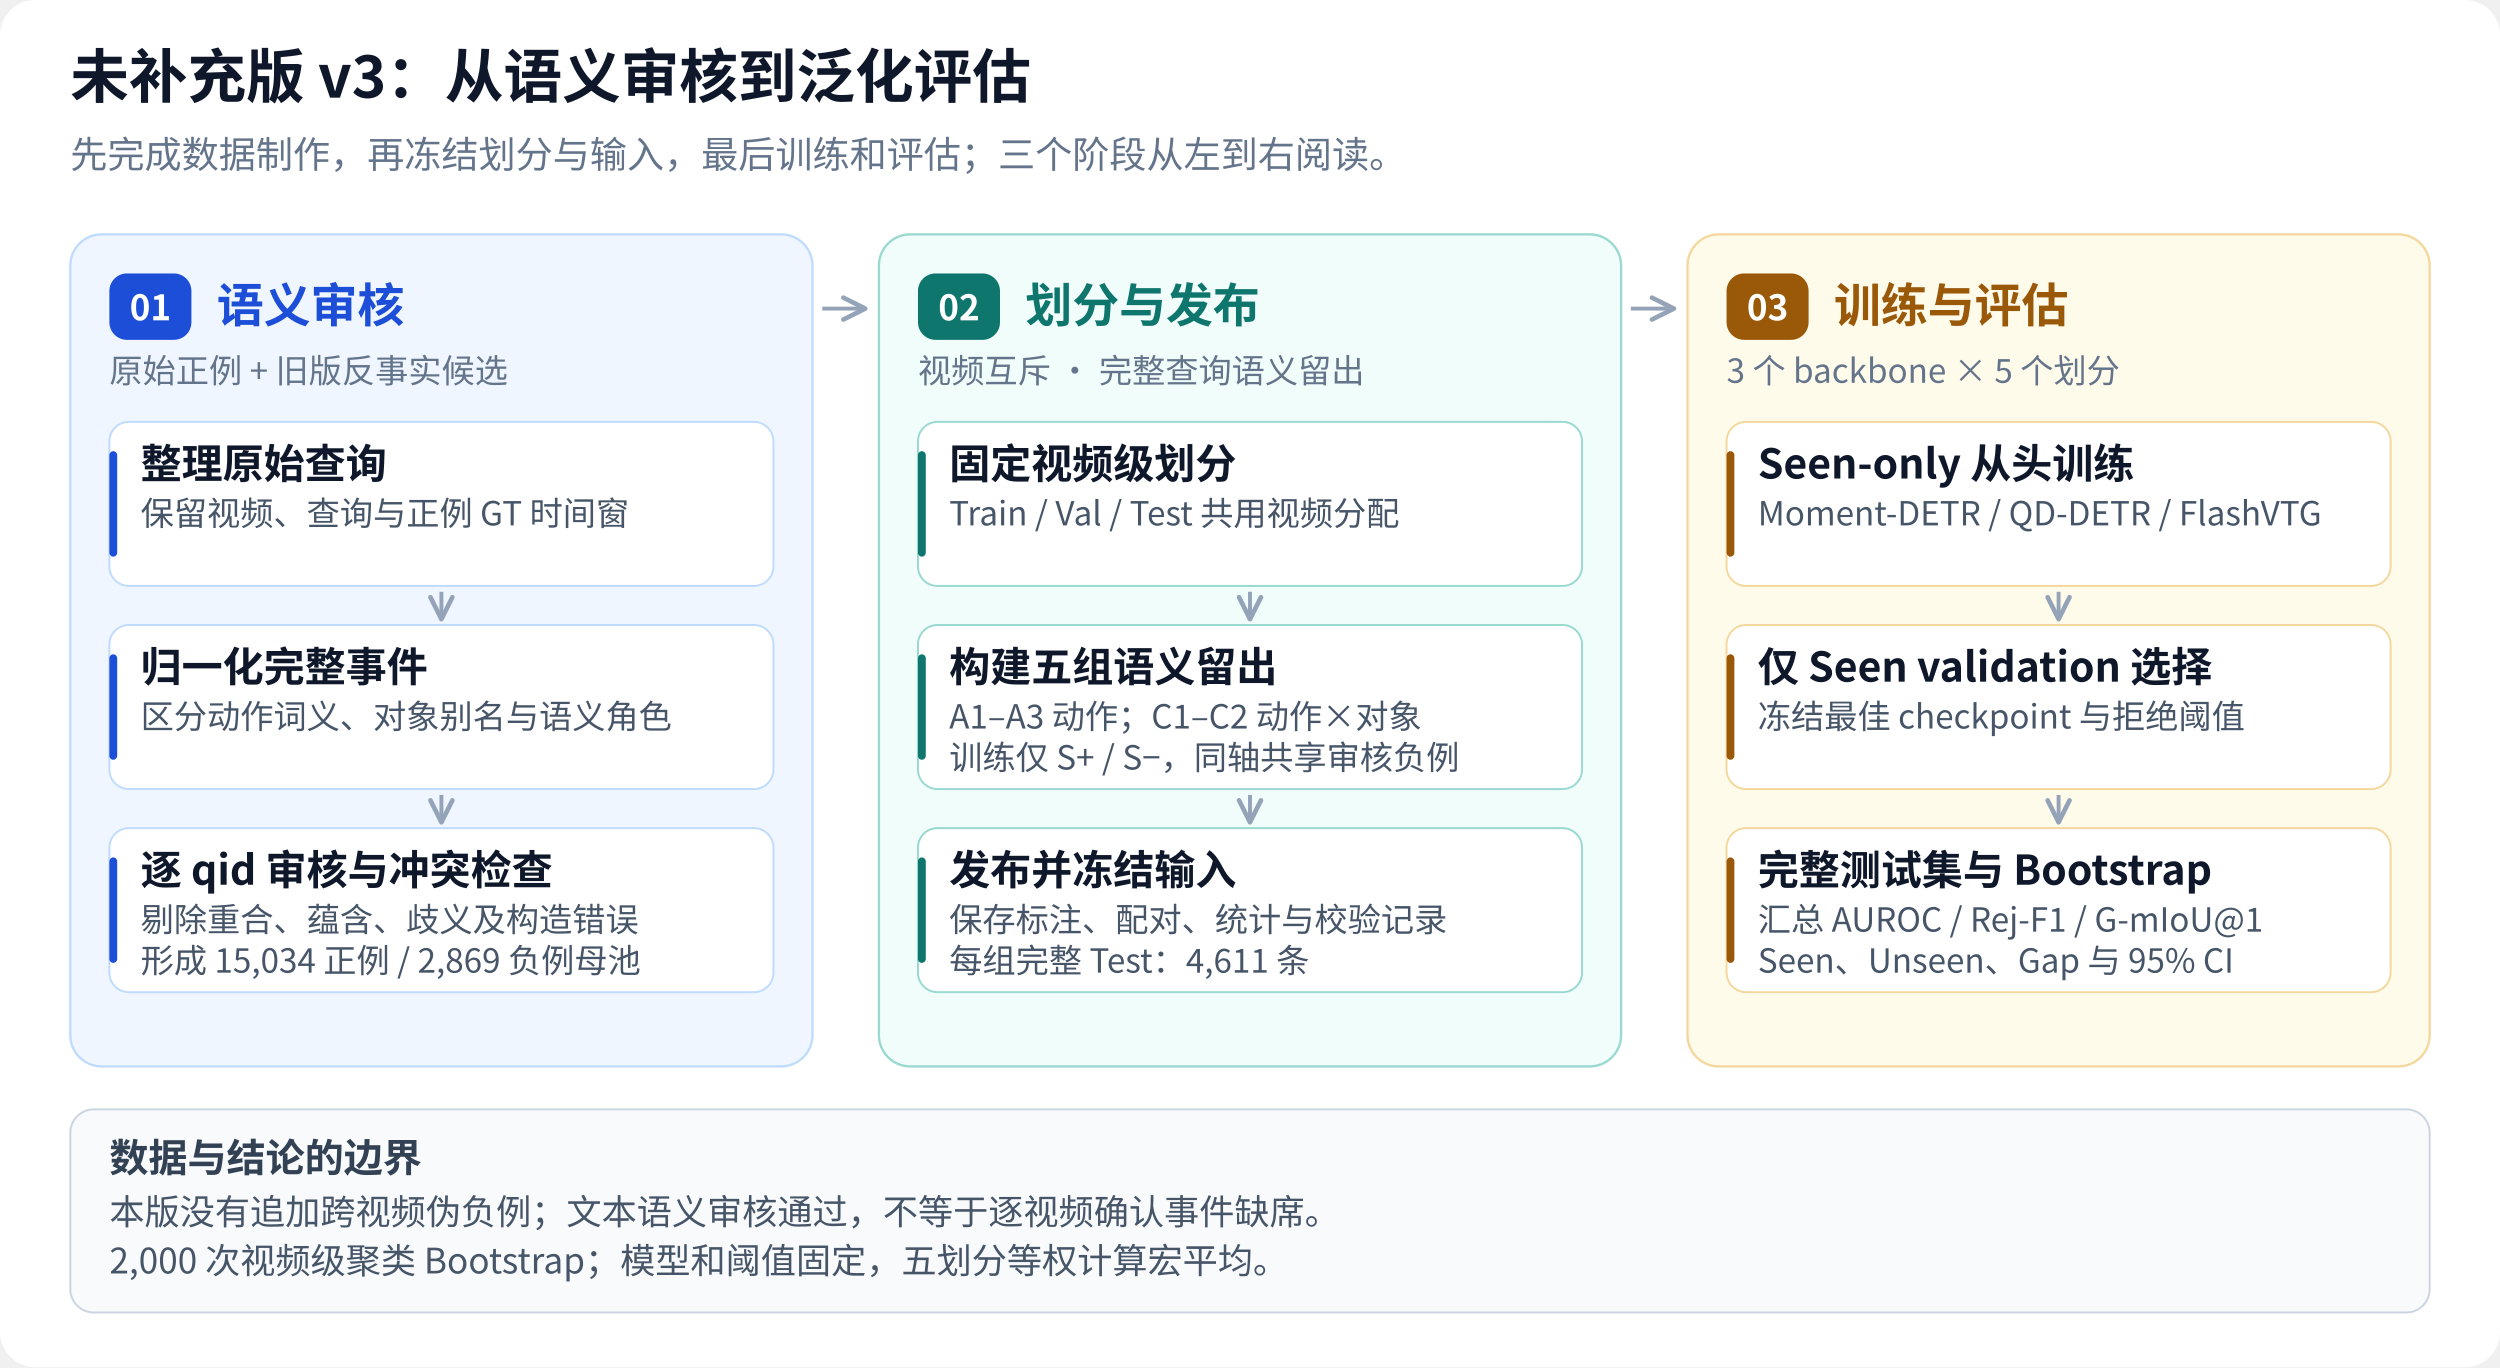
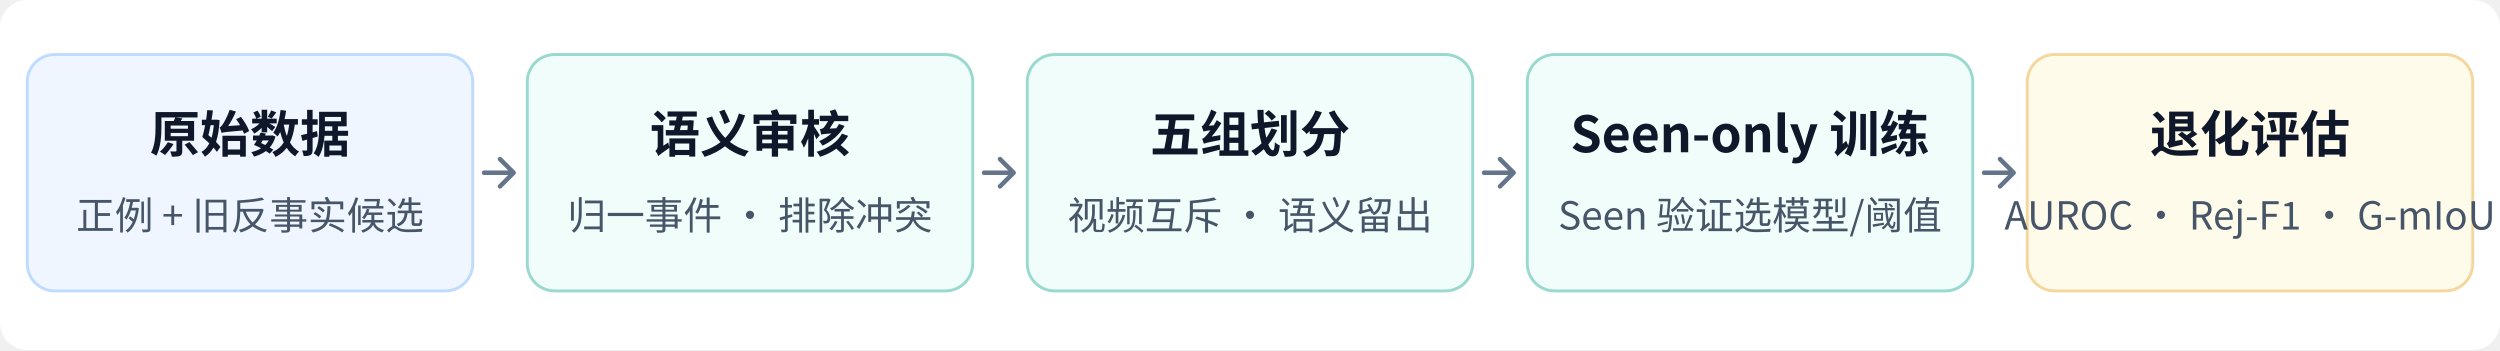
- <svg xmlns="http://www.w3.org/2000/svg" width="1280" height="700" viewBox="0 0 1280 700" role="img" aria-labelledby="title description">
-   <defs>
-     <marker id="arrow" viewBox="0 0 10 10" refX="9" refY="5" markerWidth="7" markerHeight="7" orient="auto-start-reverse">
-       <path d="M 1 1 L 9 5 L 1 9" fill="none" stroke="#94A3B8" stroke-width="1.7" stroke-linecap="round" stroke-linejoin="round" />
-     </marker>
-   </defs>
-   <rect x="0" y="0" width="1280" height="700" rx="18" fill="#FFFFFF" />
-   <text x="36" y="50" fill="#0F172A" font-family="Noto Sans CJK SC, Microsoft YaHei, PingFang SC, Arial, sans-serif" font-size="30" font-weight="650" text-anchor="start">未补充版 v3：从语义审核到泛化评估</text>
-   <text x="36" y="86" fill="#64748B" font-family="Noto Sans CJK SC, Microsoft YaHei, PingFang SC, Arial, sans-serif" font-size="19" font-weight="400" text-anchor="start">先完成数据制作，再冻结划分与输入，最后训练和评估；三个阶段从左到右阅读。</text>
-   <rect x="36" y="120" width="380" height="426" rx="16" fill="#EFF6FF" stroke="#BFDBFE" stroke-width="1.2" />
-   <rect x="56" y="140" width="42" height="34" rx="9" fill="#1D4ED8" />
-   <text x="77" y="164" fill="#FFFFFF" font-family="Noto Sans CJK SC, Microsoft YaHei, PingFang SC, Arial, sans-serif" font-size="18" font-weight="650" text-anchor="middle">01</text>
-   <text x="111" y="165" fill="#1D4ED8" font-family="Noto Sans CJK SC, Microsoft YaHei, PingFang SC, Arial, sans-serif" font-size="24" font-weight="650" text-anchor="start">语义审核</text>
-   <text x="56" y="196" fill="#64748B" font-family="Noto Sans CJK SC, Microsoft YaHei, PingFang SC, Arial, sans-serif" font-size="17" font-weight="400" text-anchor="start">原始正例 + 旧版反事实候选</text>
-   <rect x="56" y="216" width="340" height="84" rx="10" fill="#FFFFFF" stroke="#BFDBFE" stroke-width="1" />
-   <rect x="56" y="231" width="4" height="54" rx="2" fill="#1D4ED8" />
-   <text x="72" y="245" fill="#0F172A" font-family="Noto Sans CJK SC, Microsoft YaHei, PingFang SC, Arial, sans-serif" font-size="21" font-weight="600" text-anchor="start">整理原始查询</text>
-   <text x="72" y="269" fill="#475569" font-family="Noto Sans CJK SC, Microsoft YaHei, PingFang SC, Arial, sans-serif" font-size="17" font-weight="400" text-anchor="start">保留视频、查询与正例 GT 时间窗</text>
-   <path d="M 226 303 L 226 317" fill="none" stroke="#94A3B8" stroke-width="2" marker-end="url(#arrow)" />
-   <rect x="56" y="320" width="340" height="84" rx="10" fill="#FFFFFF" stroke="#BFDBFE" stroke-width="1" />
-   <rect x="56" y="335" width="4" height="54" rx="2" fill="#1D4ED8" />
-   <text x="72" y="349" fill="#0F172A" font-family="Noto Sans CJK SC, Microsoft YaHei, PingFang SC, Arial, sans-serif" font-size="21" font-weight="600" text-anchor="start">归一化完整事件</text>
-   <text x="72" y="373" fill="#475569" font-family="Noto Sans CJK SC, Microsoft YaHei, PingFang SC, Arial, sans-serif" font-size="17" font-weight="400" text-anchor="start">区分动作词义、对象别名与语义角色</text>
-   <path d="M 226 407 L 226 421" fill="none" stroke="#94A3B8" stroke-width="2" marker-end="url(#arrow)" />
-   <rect x="56" y="424" width="340" height="84" rx="10" fill="#FFFFFF" stroke="#BFDBFE" stroke-width="1" />
-   <rect x="56" y="439" width="4" height="54" rx="2" fill="#1D4ED8" />
-   <text x="72" y="453" fill="#0F172A" font-family="Noto Sans CJK SC, Microsoft YaHei, PingFang SC, Arial, sans-serif" font-size="21" font-weight="600" text-anchor="start">逐 qid 审核与冲突检查</text>
-   <text x="72" y="477" fill="#475569" font-family="Noto Sans CJK SC, Microsoft YaHei, PingFang SC, Arial, sans-serif" font-size="17" font-weight="400" text-anchor="start">剔除重合、蕴含、歧义及构造错误</text>
-   <text x="72" y="498" fill="#475569" font-family="Noto Sans CJK SC, Microsoft YaHei, PingFang SC, Arial, sans-serif" font-size="17" font-weight="400" text-anchor="start">形成 15,034 正例 / 2,869 负例母池</text>
-   <path d="M 421 158 L 443 158" fill="none" stroke="#94A3B8" stroke-width="2" marker-end="url(#arrow)" />
-   <rect x="450" y="120" width="380" height="426" rx="16" fill="#F0FDFA" stroke="#99D9D0" stroke-width="1.2" />
-   <rect x="470" y="140" width="42" height="34" rx="9" fill="#0F766E" />
-   <text x="491" y="164" fill="#FFFFFF" font-family="Noto Sans CJK SC, Microsoft YaHei, PingFang SC, Arial, sans-serif" font-size="18" font-weight="650" text-anchor="middle">02</text>
-   <text x="525" y="165" fill="#0F766E" font-family="Noto Sans CJK SC, Microsoft YaHei, PingFang SC, Arial, sans-serif" font-size="24" font-weight="650" text-anchor="start">划分与发布</text>
-   <text x="470" y="196" fill="#64748B" font-family="Noto Sans CJK SC, Microsoft YaHei, PingFang SC, Arial, sans-serif" font-size="17" font-weight="400" text-anchor="start">视频互斥 · 完整查询语义留出</text>
-   <rect x="470" y="216" width="340" height="84" rx="10" fill="#FFFFFF" stroke="#99D9D0" stroke-width="1" />
-   <rect x="470" y="231" width="4" height="54" rx="2" fill="#0F766E" />
-   <text x="486" y="245" fill="#0F172A" font-family="Noto Sans CJK SC, Microsoft YaHei, PingFang SC, Arial, sans-serif" font-size="21" font-weight="600" text-anchor="start">固定视频级划分</text>
-   <text x="486" y="269" fill="#475569" font-family="Noto Sans CJK SC, Microsoft YaHei, PingFang SC, Arial, sans-serif" font-size="17" font-weight="400" text-anchor="start">Train / Val / Test 共用视频分配</text>
-   <path d="M 640 303 L 640 317" fill="none" stroke="#94A3B8" stroke-width="2" marker-end="url(#arrow)" />
-   <rect x="470" y="320" width="340" height="84" rx="10" fill="#FFFFFF" stroke="#99D9D0" stroke-width="1" />
-   <rect x="470" y="335" width="4" height="54" rx="2" fill="#0F766E" />
-   <text x="486" y="349" fill="#0F172A" font-family="Noto Sans CJK SC, Microsoft YaHei, PingFang SC, Arial, sans-serif" font-size="21" font-weight="600" text-anchor="start">构建五组语义留出</text>
-   <text x="486" y="373" fill="#475569" font-family="Noto Sans CJK SC, Microsoft YaHei, PingFang SC, Arial, sans-serif" font-size="17" font-weight="400" text-anchor="start">A1–A3 动作；C1–C2 动作×对象</text>
-   <text x="486" y="394" fill="#475569" font-family="Noto Sans CJK SC, Microsoft YaHei, PingFang SC, Arial, sans-serif" font-size="17" font-weight="400" text-anchor="start">训练仅 S+ / S−，同轴共享审核负例</text>
-   <path d="M 640 407 L 640 421" fill="none" stroke="#94A3B8" stroke-width="2" marker-end="url(#arrow)" />
-   <rect x="470" y="424" width="340" height="84" rx="10" fill="#FFFFFF" stroke="#99D9D0" stroke-width="1" />
-   <rect x="470" y="439" width="4" height="54" rx="2" fill="#0F766E" />
-   <text x="486" y="453" fill="#0F172A" font-family="Noto Sans CJK SC, Microsoft YaHei, PingFang SC, Arial, sans-serif" font-size="21" font-weight="600" text-anchor="start">发布并冻结输入</text>
-   <text x="486" y="477" fill="#475569" font-family="Noto Sans CJK SC, Microsoft YaHei, PingFang SC, Arial, sans-serif" font-size="17" font-weight="400" text-anchor="start">保存标注、配对、统计与校验记录</text>
-   <text x="486" y="498" fill="#475569" font-family="Noto Sans CJK SC, Microsoft YaHei, PingFang SC, Arial, sans-serif" font-size="17" font-weight="400" text-anchor="start">每组完整 Test：4,611 条</text>
-   <path d="M 835 158 L 857 158" fill="none" stroke="#94A3B8" stroke-width="2" marker-end="url(#arrow)" />
-   <rect x="864" y="120" width="380" height="426" rx="16" fill="#FFFBEB" stroke="#F4D79D" stroke-width="1.2" />
-   <rect x="884" y="140" width="42" height="34" rx="9" fill="#9A5809" />
-   <text x="905" y="164" fill="#FFFFFF" font-family="Noto Sans CJK SC, Microsoft YaHei, PingFang SC, Arial, sans-serif" font-size="18" font-weight="650" text-anchor="middle">03</text>
-   <text x="939" y="165" fill="#9A5809" font-family="Noto Sans CJK SC, Microsoft YaHei, PingFang SC, Arial, sans-serif" font-size="24" font-weight="650" text-anchor="start">训练与评估</text>
-   <text x="884" y="196" fill="#64748B" font-family="Noto Sans CJK SC, Microsoft YaHei, PingFang SC, Arial, sans-serif" font-size="17" font-weight="400" text-anchor="start">3 个 backbone × 5 个划分</text>
-   <rect x="884" y="216" width="340" height="84" rx="10" fill="#FFFFFF" stroke="#F4D79D" stroke-width="1" />
-   <rect x="884" y="231" width="4" height="54" rx="2" fill="#9A5809" />
-   <text x="900" y="245" fill="#0F172A" font-family="Noto Sans CJK SC, Microsoft YaHei, PingFang SC, Arial, sans-serif" font-size="21" font-weight="600" text-anchor="start">Seen-only 从头训练</text>
-   <text x="900" y="269" fill="#475569" font-family="Noto Sans CJK SC, Microsoft YaHei, PingFang SC, Arial, sans-serif" font-size="17" font-weight="400" text-anchor="start">Moment-DETR / QD-DETR / FlashVTG</text>
-   <path d="M 1054 303 L 1054 317" fill="none" stroke="#94A3B8" stroke-width="2" marker-end="url(#arrow)" />
-   <rect x="884" y="320" width="340" height="84" rx="10" fill="#FFFFFF" stroke="#F4D79D" stroke-width="1" />
-   <rect x="884" y="335" width="4" height="54" rx="2" fill="#9A5809" />
-   <text x="900" y="349" fill="#0F172A" font-family="Noto Sans CJK SC, Microsoft YaHei, PingFang SC, Arial, sans-serif" font-size="21" font-weight="600" text-anchor="start">仅 Seen validation 选择</text>
-   <text x="900" y="373" fill="#475569" font-family="Noto Sans CJK SC, Microsoft YaHei, PingFang SC, Arial, sans-serif" font-size="17" font-weight="400" text-anchor="start">冻结最佳 checkpoint 与拒绝阈值</text>
-   <path d="M 1054 407 L 1054 421" fill="none" stroke="#94A3B8" stroke-width="2" marker-end="url(#arrow)" />
-   <rect x="884" y="424" width="340" height="84" rx="10" fill="#FFFFFF" stroke="#F4D79D" stroke-width="1" />
-   <rect x="884" y="439" width="4" height="54" rx="2" fill="#9A5809" />
-   <text x="900" y="453" fill="#0F172A" font-family="Noto Sans CJK SC, Microsoft YaHei, PingFang SC, Arial, sans-serif" font-size="21" font-weight="600" text-anchor="start">完整测试集与 Bootstrap</text>
-   <text x="900" y="477" fill="#475569" font-family="Noto Sans CJK SC, Microsoft YaHei, PingFang SC, Arial, sans-serif" font-size="17" font-weight="400" text-anchor="start">汇总 AUROC / Rej-F1 / G-mIoU@1</text>
-   <text x="900" y="498" fill="#475569" font-family="Noto Sans CJK SC, Microsoft YaHei, PingFang SC, Arial, sans-serif" font-size="17" font-weight="400" text-anchor="start">Seen、Unseen、Gap 与 95% CI</text>
-   <rect x="36" y="568" width="1208" height="104" rx="12" fill="#F8FAFC" stroke="#CBD5E1" stroke-width="1" />
-   <text x="56" y="600" fill="#334155" font-family="Noto Sans CJK SC, Microsoft YaHei, PingFang SC, Arial, sans-serif" font-size="20" font-weight="650" text-anchor="start">数据与结论的边界</text>
-   <text x="56" y="627" fill="#475569" font-family="Noto Sans CJK SC, Microsoft YaHei, PingFang SC, Arial, sans-serif" font-size="18" font-weight="400" text-anchor="start">本版没有追加跨视频伪负例；文本语义审核通过，不等于逐视频确认事件缺席。</text>
-   <text x="56" y="652" fill="#475569" font-family="Noto Sans CJK SC, Microsoft YaHei, PingFang SC, Arial, sans-serif" font-size="18" font-weight="400" text-anchor="start">2,000 次视频级聚类 Bootstrap；模型和阈值固定，五划分等权计算宏平均。</text>
+ <svg xmlns="http://www.w3.org/2000/svg" width="1100" height="154" viewBox="0 0 1100 154" role="img" aria-labelledby="title desc">
+   <rect width="1100" height="154" rx="12" fill="#FFFFFF" />
+   <rect x="12" y="24" width="196" height="104" rx="12" fill="#EFF6FF" stroke="#BFDBFE" stroke-width="1.3" />
+   <text x="110" y="67" fill="#0F172A" font-family="Noto Sans CJK SC, Microsoft YaHei, PingFang SC, Arial, sans-serif" font-size="22" font-weight="600" text-anchor="middle">原始数据</text>
+   <text x="110" y="101" fill="#475569" font-family="Noto Sans CJK SC, Microsoft YaHei, PingFang SC, Arial, sans-serif" font-size="17" font-weight="400" text-anchor="middle">正例 + 旧反事实候选</text>
+   <path d="M 213 76 H 226 M 220 70 L 226 76 L 220 82" fill="none" stroke="#64748B" stroke-width="2" stroke-linecap="round" stroke-linejoin="round" />
+   <rect x="232" y="24" width="196" height="104" rx="12" fill="#F0FDFA" stroke="#99D9D0" stroke-width="1.3" />
+   <text x="330" y="67" fill="#0F172A" font-family="Noto Sans CJK SC, Microsoft YaHei, PingFang SC, Arial, sans-serif" font-size="22" font-weight="600" text-anchor="middle">语义审核</text>
+   <text x="330" y="101" fill="#475569" font-family="Noto Sans CJK SC, Microsoft YaHei, PingFang SC, Arial, sans-serif" font-size="17" font-weight="400" text-anchor="middle">归一事件 · 排除冲突</text>
+   <path d="M 433 76 H 446 M 440 70 L 446 76 L 440 82" fill="none" stroke="#64748B" stroke-width="2" stroke-linecap="round" stroke-linejoin="round" />
+   <rect x="452" y="24" width="196" height="104" rx="12" fill="#F0FDFA" stroke="#99D9D0" stroke-width="1.3" />
+   <text x="550" y="67" fill="#0F172A" font-family="Noto Sans CJK SC, Microsoft YaHei, PingFang SC, Arial, sans-serif" font-size="22" font-weight="600" text-anchor="middle">五组划分</text>
+   <text x="550" y="101" fill="#475569" font-family="Noto Sans CJK SC, Microsoft YaHei, PingFang SC, Arial, sans-serif" font-size="17" font-weight="400" text-anchor="middle">视频互斥 · 语义留出</text>
+   <path d="M 653 76 H 666 M 660 70 L 666 76 L 660 82" fill="none" stroke="#64748B" stroke-width="2" stroke-linecap="round" stroke-linejoin="round" />
+   <rect x="672" y="24" width="196" height="104" rx="12" fill="#F0FDFA" stroke="#99D9D0" stroke-width="1.3" />
+   <text x="770" y="67" fill="#0F172A" font-family="Noto Sans CJK SC, Microsoft YaHei, PingFang SC, Arial, sans-serif" font-size="22" font-weight="600" text-anchor="middle">Seen-only 训练</text>
+   <text x="770" y="101" fill="#475569" font-family="Noto Sans CJK SC, Microsoft YaHei, PingFang SC, Arial, sans-serif" font-size="17" font-weight="400" text-anchor="middle">Seen 验证选模型/阈值</text>
+   <path d="M 873 76 H 886 M 880 70 L 886 76 L 880 82" fill="none" stroke="#64748B" stroke-width="2" stroke-linecap="round" stroke-linejoin="round" />
+   <rect x="892" y="24" width="196" height="104" rx="12" fill="#FFFBEB" stroke="#F4D79D" stroke-width="1.3" />
+   <text x="990" y="67" fill="#0F172A" font-family="Noto Sans CJK SC, Microsoft YaHei, PingFang SC, Arial, sans-serif" font-size="22" font-weight="600" text-anchor="middle">退化评估</text>
+   <text x="990" y="101" fill="#475569" font-family="Noto Sans CJK SC, Microsoft YaHei, PingFang SC, Arial, sans-serif" font-size="17" font-weight="400" text-anchor="middle">AUROC · Rej-F1 · G-mIoU</text>
</svg>
